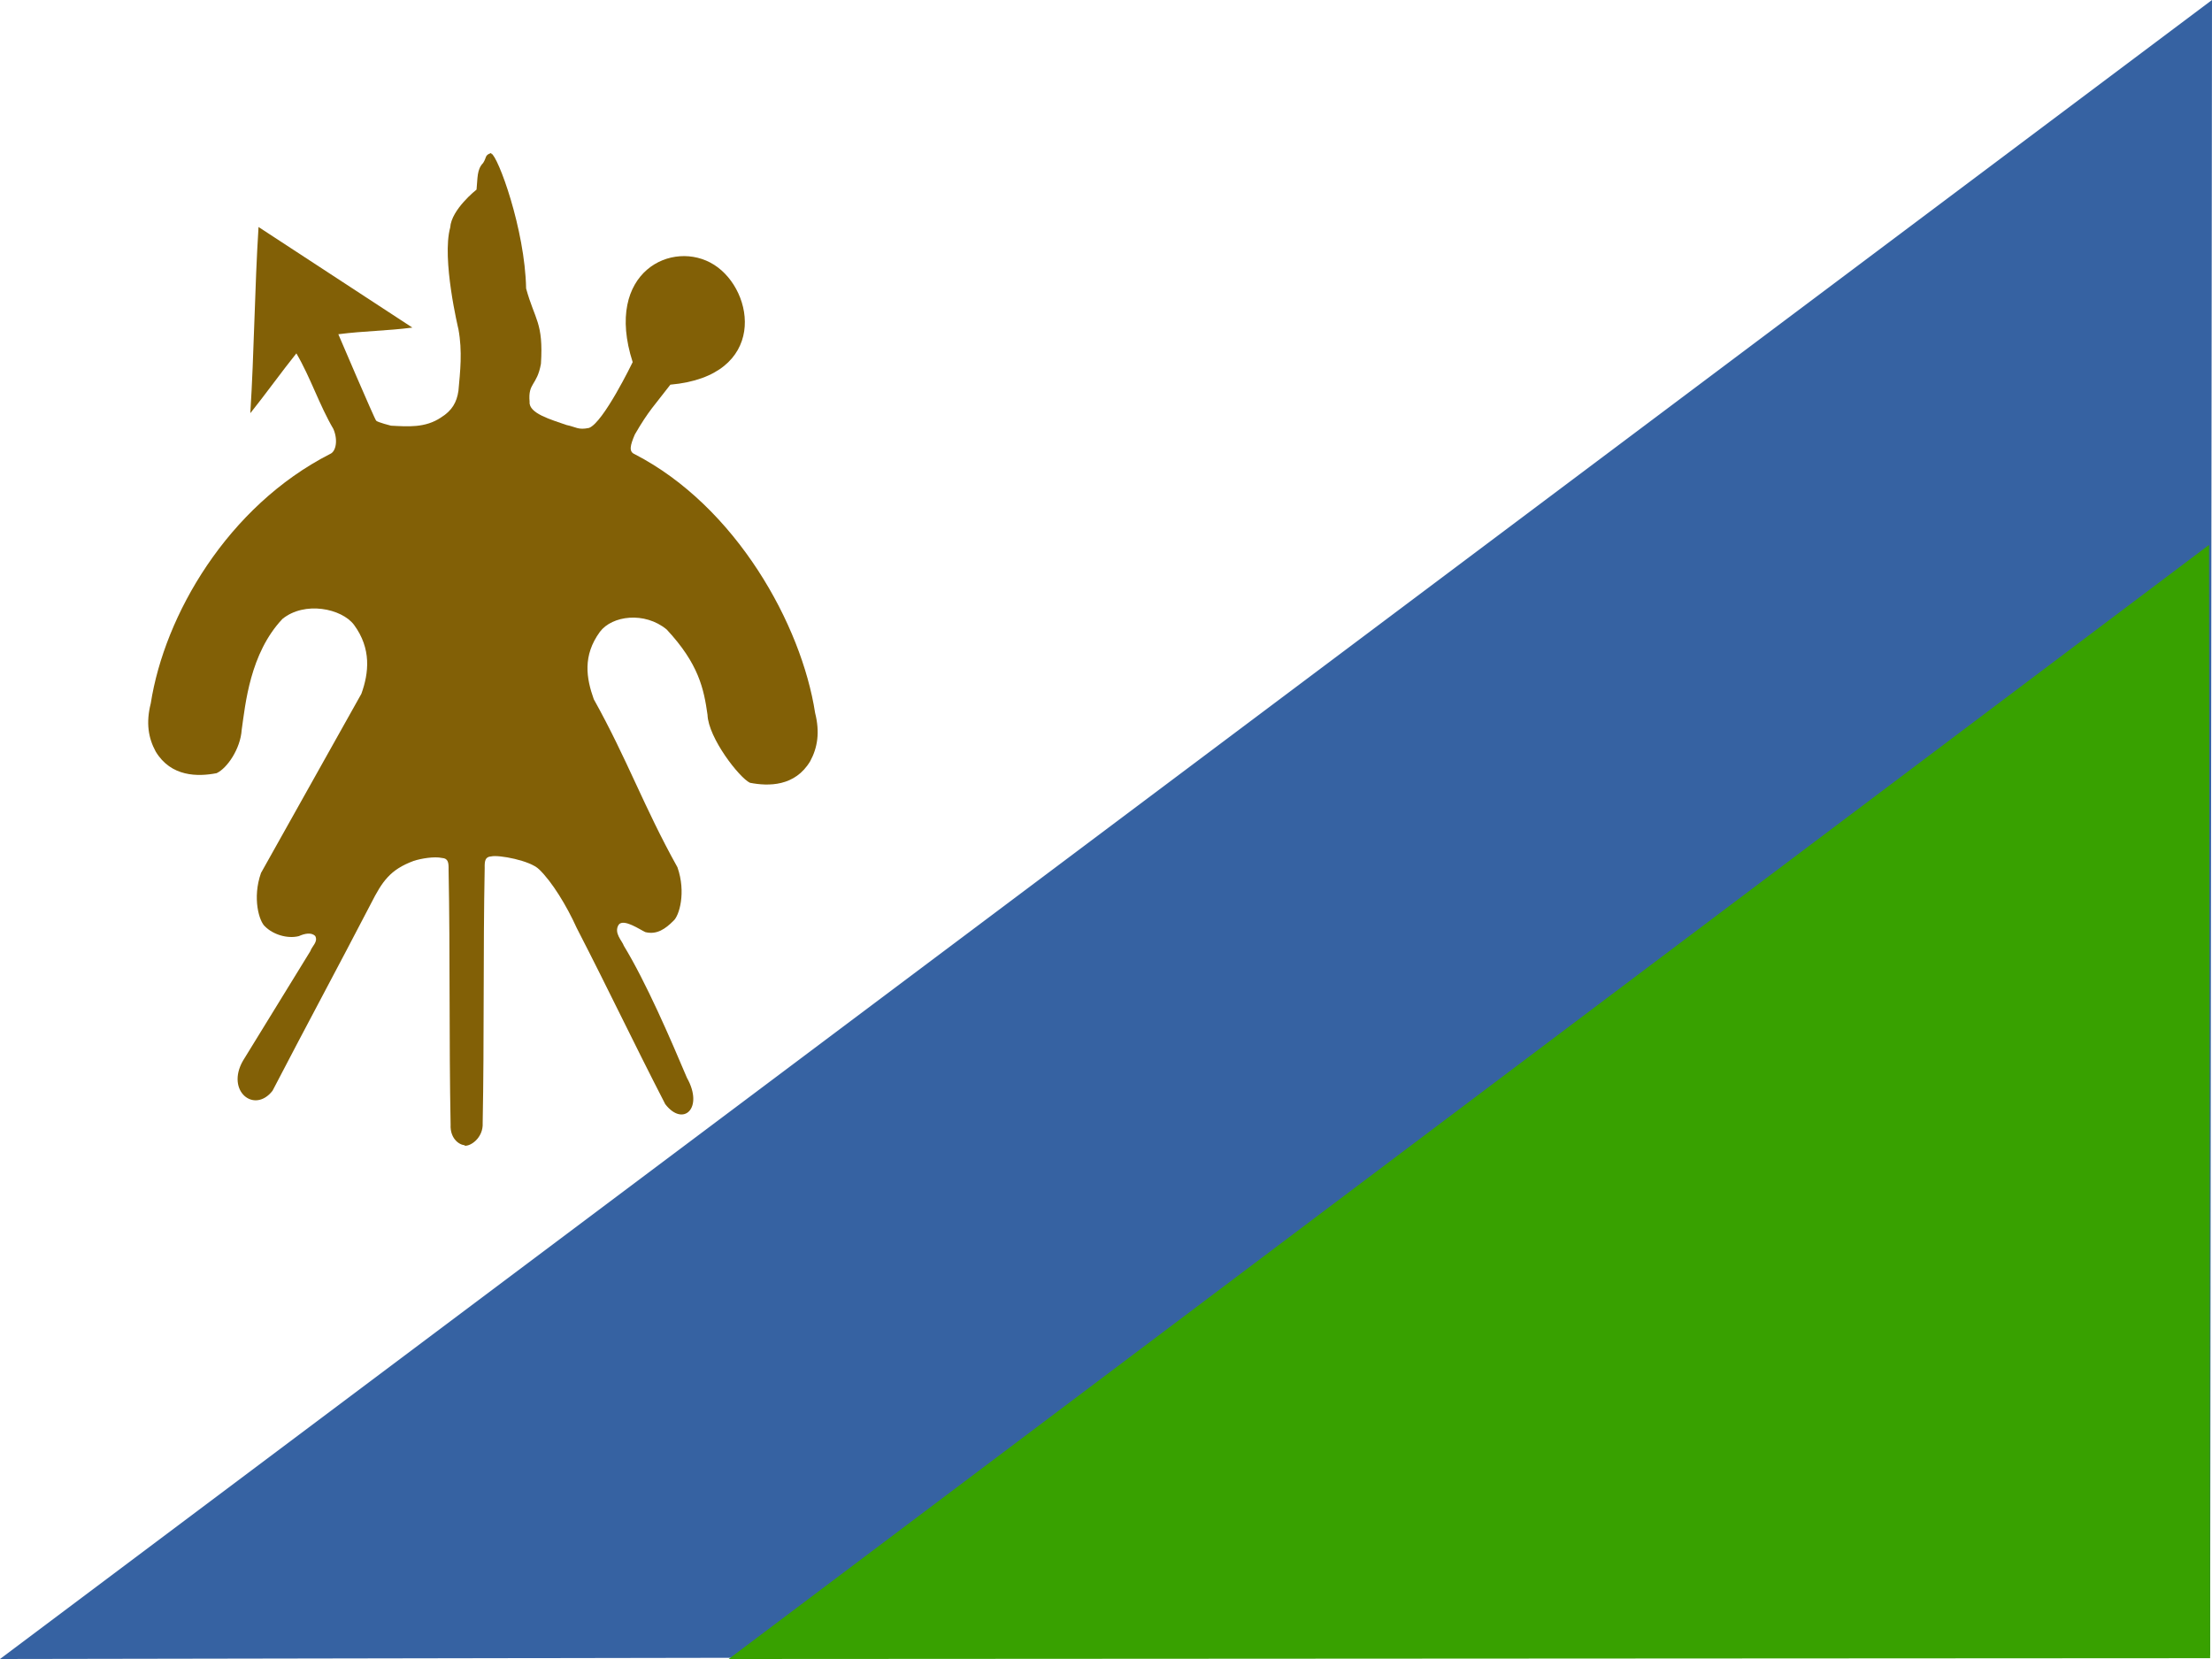
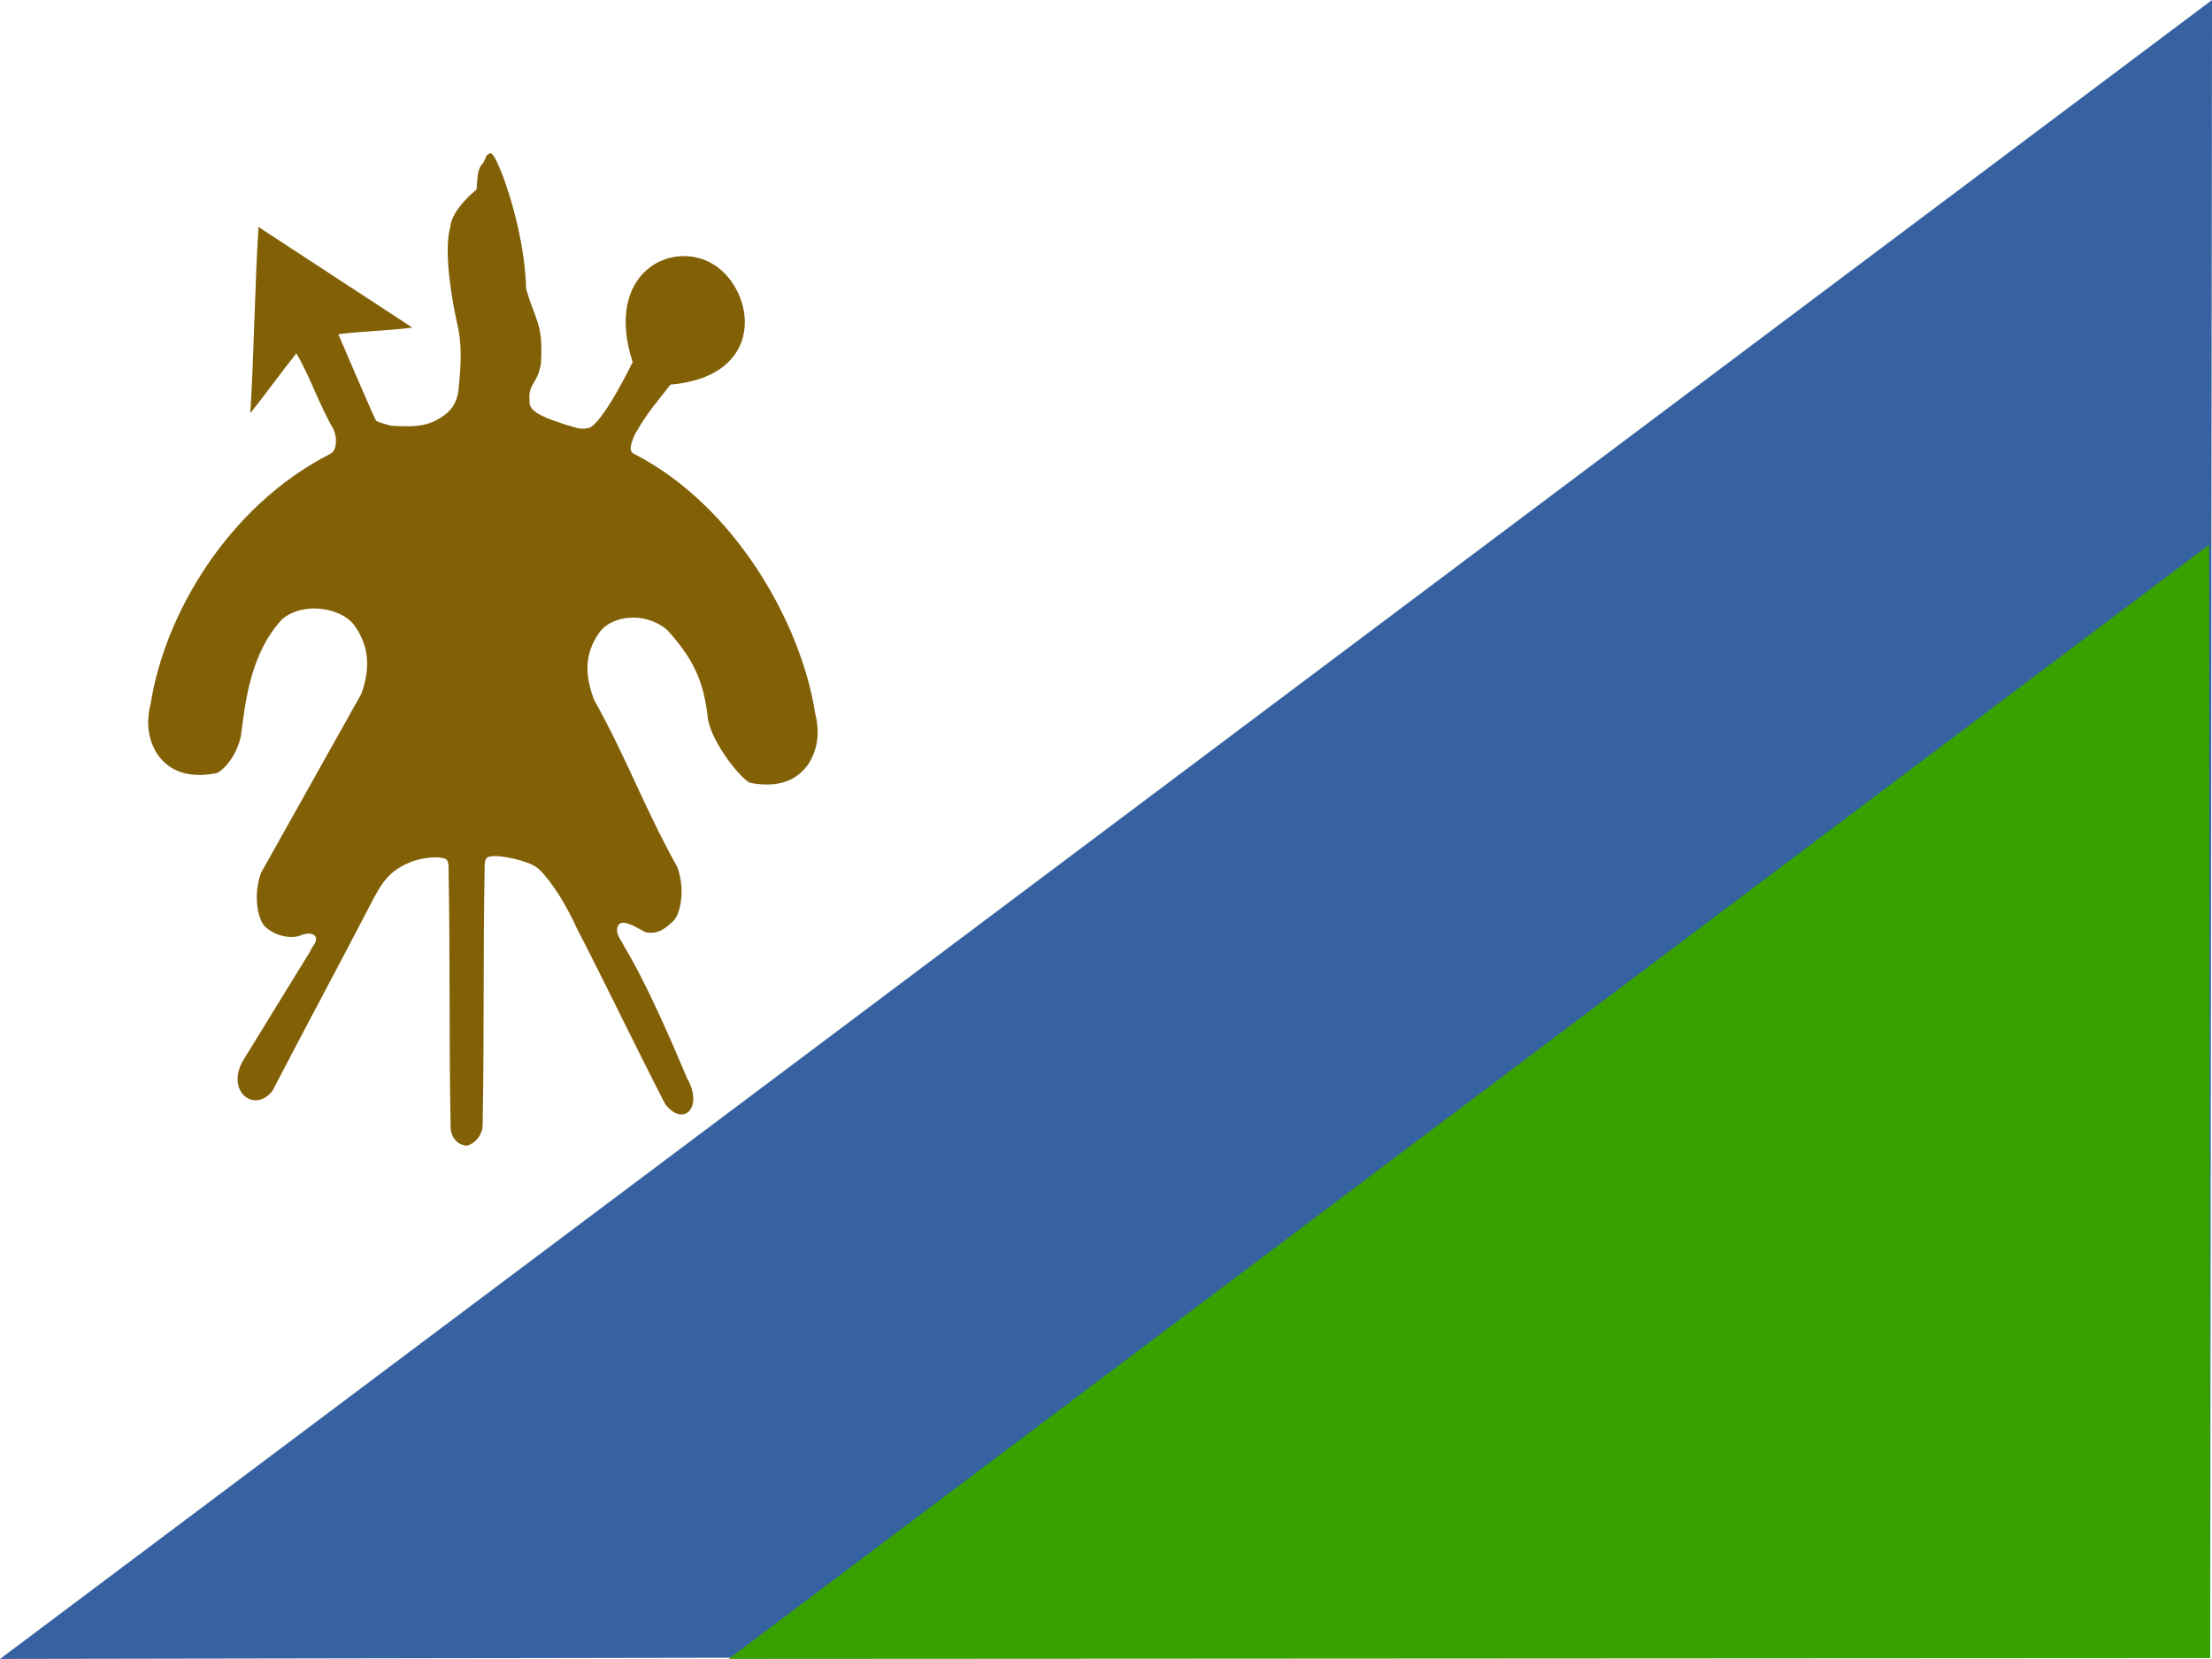
- <svg xmlns="http://www.w3.org/2000/svg" id="svg378" height="480" width="640" y="0" x="0" version="1">
-   <defs id="defs380">
-     <clipPath clipPathUnits="userSpaceOnUse" id="clipPath3438">
-       <rect id="rect3440" height="480" x="0" style="fill:#000000;fill-opacity:0.67;stroke:none" width="640" y="0" />
-     </clipPath>
-   </defs>
-   <g id="flag">
-     <rect y="0" x="3.2917016e-09" height="480" width="640" id="rect628" style="font-size:12px;fill:#ffffff;fill-rule:evenodd;stroke-width:1pt" />
-     <g id="g3396" transform="matrix(1.341482,0,0,1.007636,-3.911593,-35.90966)">
-       <path style="font-size:12px;fill:#3662a2;fill-rule:evenodd;stroke-width:1.039pt" d="M 479.598,510.931 480,35.638 2.916,512 479.598,510.931 z" id="path624" />
-       <path style="font-size:12px;fill:#38a100;fill-rule:evenodd;stroke-width:1.039pt" d="M 479.598,511.765 479.364,192.1 160.081,512 479.598,511.765 z" id="path575" />
+ <svg xmlns="http://www.w3.org/2000/svg" id="svg378" height="480" width="640" version="1" y="0" x="0">
+   <g id="flag" fill-rule="evenodd">
+     <rect id="rect628" height="480" width="640" y="0" x="3.2917e-9" stroke-width="1pt" fill="#fff" />
+     <g id="g3396" stroke-width="1.039pt" transform="matrix(1.3415 0 0 1.0076 -3.9116 -35.91)">
+       <path id="path624" d="m479.6 510.93 0.4-475.29-477.08 476.36 476.68-1.07z" fill="#3662a2" />
+       <path id="path575" d="m479.6 511.76-0.24-319.66-319.28 319.9 319.52-0.24z" fill="#38a100" />
    </g>
-     <g id="g3400" transform="matrix(1.330203,0,0,1.330203,-14.15925,-67.82654)">
-       <path style="font-size:12px;fill:#826006;fill-rule:evenodd;stroke-width:0.995pt" d="m 117.495,84.375 c 1.425,0.468 7.333,16.404 7.584,29.359 1.88,6.883 3.794,7.376 3.225,16.391 -0.877,4.844 -2.843,4.063 -2.467,8.267 -0.215,2.532 4.728,3.876 8.016,5.037 2.15,0.448 2.518,1.131 4.897,0.641 3.138,-1.129 9.507,-14.314 9.507,-14.314 -6.357,-19.72 8.788,-26.851 17.722,-21.167 8.934,5.684 11.657,24.183 -9.523,26.07 -3.443,4.514 -4.659,5.532 -7.731,10.836 -1.004,2.351 -1.349,3.732 -0.051,4.274 22.094,11.392 36.312,37.126 39.267,56.293 1.063,4.219 0.531,7.535 -1.064,10.488 -3.308,5.546 -9.097,5.485 -13.114,4.701 -2.304,-1.085 -9.051,-9.755 -9.228,-14.796 -0.797,-5.605 -1.887,-11.046 -8.887,-18.55 -4.785,-3.948 -11.867,-3.036 -14.526,0.52 -3.781,5.184 -2.951,10.096 -1.327,14.647 7.326,13.14 10.873,23.414 18.199,36.554 1.92,5.484 0.384,10.608 -0.886,11.663 -1.713,1.718 -3.592,3.073 -6.103,2.44 -1.182,-0.542 -4.685,-2.983 -5.781,-1.627 -1.157,1.808 0.761,3.526 1.115,4.611 4.844,7.956 10.142,20.245 13.72,28.711 3.721,6.6 -0.817,10.791 -4.717,5.728 -7.443,-14.465 -11.823,-23.876 -19.267,-38.342 -2.185,-4.841 -5.384,-10.065 -8.176,-12.731 -1.915,-1.918 -8.752,-3.196 -10.414,-2.813 -1.349,0.076 -1.446,1.048 -1.417,2.531 -0.355,18.444 -0.082,37.016 -0.437,55.459 0.168,3.237 -2.706,5.135 -3.916,4.92 -2.246,-71.847 -1.997,-145.943 5.778,-215.801 z" id="path749" />
-       <path style="font-size:12px;fill:#826006;fill-rule:evenodd;stroke-width:1pt" d="m 117.475,84.271 c -1.439,0.468 -0.94,0.935 -1.746,2.17 -1.391,1.417 -1.179,3.346 -1.432,5.786 0,0 -5.472,4.292 -5.726,8.234 -1.898,6.882 1.789,22.144 1.789,22.144 0.886,4.844 0.38,9.176 0,13.38 -0.358,2.532 -1.431,4.34 -3.758,5.786 -3.46,2.351 -7.276,1.989 -10.915,1.809 0,0 -2.863,-0.724 -3.221,-1.085 -0.358,-0.362 -8.231,-18.806 -8.231,-18.806 5.607,-0.723 10.497,-0.722 16.104,-1.446 -11.094,-7.233 -22.367,-14.647 -33.461,-21.88 -0.835,13.14 -0.954,27.364 -1.789,40.504 3.101,-3.857 6.919,-9.161 10.02,-13.018 3.102,5.304 4.951,11.15 8.053,16.454 1.014,2.351 0.596,4.883 -0.715,5.425 -22.307,11.391 -36.026,35.08 -39.008,54.247 -1.074,4.219 -0.537,7.535 1.074,10.488 3.34,5.545 9.185,5.484 13.241,4.701 2.326,-1.085 5.189,-5.334 5.458,-9.403 0.805,-5.605 1.789,-16.636 8.857,-24.14 4.831,-3.948 12.884,-2.291 15.568,1.266 3.818,5.183 3.251,10.457 1.61,15.008 -7.396,13.14 -14.434,25.828 -21.83,38.967 -1.938,5.485 -0.388,10.608 0.895,11.663 1.73,1.718 4.801,2.712 7.336,2.08 1.193,-0.543 2.744,-0.904 3.578,0 0.627,1.266 -0.715,2.17 -1.073,3.255 -4.891,7.956 -9.782,15.912 -14.672,23.868 -3.758,6.6 2.505,11.573 6.442,6.51 7.515,-14.466 13.891,-26.247 21.407,-40.712 2.462,-4.841 4.164,-7.38 9.283,-9.279 1.551,-0.512 4.494,-1.023 6.171,-0.64 1.362,0.077 1.46,1.048 1.431,2.532 0.358,18.443 0.083,37.015 0.441,55.459 -0.17,3.237 2.191,4.683 3.413,4.468 2.267,-71.847 3.141,-143.949 5.408,-215.796 z" id="path751" />
+     <g id="g3400" fill="#826006" transform="matrix(1.3302 0 0 1.3302 -14.159 -67.827)">
+       <path id="path749" d="m117.49 84.375c1.425 0.468 7.333 16.404 7.584 29.359 1.88 6.883 3.794 7.377 3.225 16.391-0.877 4.844-2.843 4.063-2.467 8.267-0.215 2.532 4.728 3.876 8.016 5.037 2.15 0.448 2.518 1.131 4.897 0.641 3.138-1.129 9.507-14.314 9.507-14.314-6.357-19.72 8.788-26.851 17.722-21.167 8.934 5.684 11.657 24.183-9.523 26.07-3.443 4.514-4.659 5.532-7.731 10.836-1.004 2.351-1.349 3.732-0.051 4.274 22.094 11.392 36.312 37.126 39.267 56.293 1.063 4.22 0.531 7.535-1.064 10.488-3.308 5.546-9.097 5.485-13.114 4.701-2.304-1.085-9.051-9.755-9.228-14.796-0.797-5.605-1.887-11.046-8.887-18.55-4.785-3.948-11.867-3.036-14.526 0.52-3.781 5.184-2.951 10.096-1.327 14.647 7.325 13.14 10.873 23.414 18.199 36.554 1.92 5.484 0.384 10.608-0.886 11.663-1.713 1.718-3.592 3.073-6.103 2.44-1.182-0.542-4.685-2.983-5.781-1.627-1.157 1.808 0.761 3.526 1.115 4.611 4.844 7.956 10.142 20.245 13.72 28.711 3.721 6.6-0.817 10.791-4.717 5.728-7.443-14.465-11.823-23.876-19.267-38.342-2.185-4.841-5.384-10.065-8.176-12.731-1.915-1.919-8.752-3.196-10.414-2.813-1.349 0.076-1.446 1.048-1.417 2.531-0.355 18.444-0.082 37.016-0.437 55.459 0.168 3.237-2.706 5.135-3.916 4.92-2.245-71.847-1.997-145.94 5.778-215.8z" stroke-width=".995pt" />
+       <path id="path751" d="m117.47 84.271c-1.439 0.468-0.94 0.935-1.746 2.17-1.391 1.417-1.179 3.346-1.432 5.786 0 0-5.472 4.292-5.726 8.234-1.898 6.882 1.79 22.144 1.79 22.144 0.886 4.844 0.38 9.176 0 13.38-0.358 2.532-1.431 4.34-3.758 5.786-3.46 2.351-7.277 1.989-10.915 1.809 0 0-2.863-0.724-3.221-1.085-0.358-0.362-8.231-18.806-8.231-18.806 5.607-0.723 10.497-0.722 16.104-1.446-11.094-7.233-22.367-14.647-33.461-21.88-0.835 13.14-0.954 27.364-1.789 40.504 3.101-3.857 6.919-9.161 10.02-13.018 3.102 5.304 4.951 11.15 8.053 16.454 1.014 2.351 0.596 4.883-0.715 5.425-22.307 11.391-36.026 35.08-39.008 54.247-1.074 4.219-0.537 7.535 1.074 10.488 3.34 5.545 9.185 5.484 13.241 4.701 2.326-1.085 5.189-5.333 5.457-9.403 0.805-5.605 1.789-16.636 8.857-24.14 4.831-3.948 12.884-2.291 15.568 1.266 3.818 5.183 3.251 10.457 1.61 15.008-7.396 13.14-14.434 25.828-21.83 38.967-1.938 5.485-0.388 10.608 0.895 11.663 1.73 1.718 4.801 2.712 7.337 2.08 1.193-0.543 2.744-0.904 3.578 0 0.627 1.266-0.715 2.17-1.073 3.255-4.891 7.956-9.782 15.912-14.672 23.868-3.758 6.6 2.505 11.573 6.442 6.51 7.515-14.466 13.891-26.247 21.407-40.712 2.462-4.841 4.164-7.38 9.283-9.279 1.551-0.512 4.494-1.023 6.171-0.64 1.362 0.077 1.46 1.048 1.431 2.532 0.358 18.443 0.083 37.015 0.441 55.459-0.17 3.237 2.191 4.683 3.413 4.468 2.267-71.847 3.141-143.95 5.408-215.8z" stroke-width="1pt" />
    </g>
  </g>
</svg>
